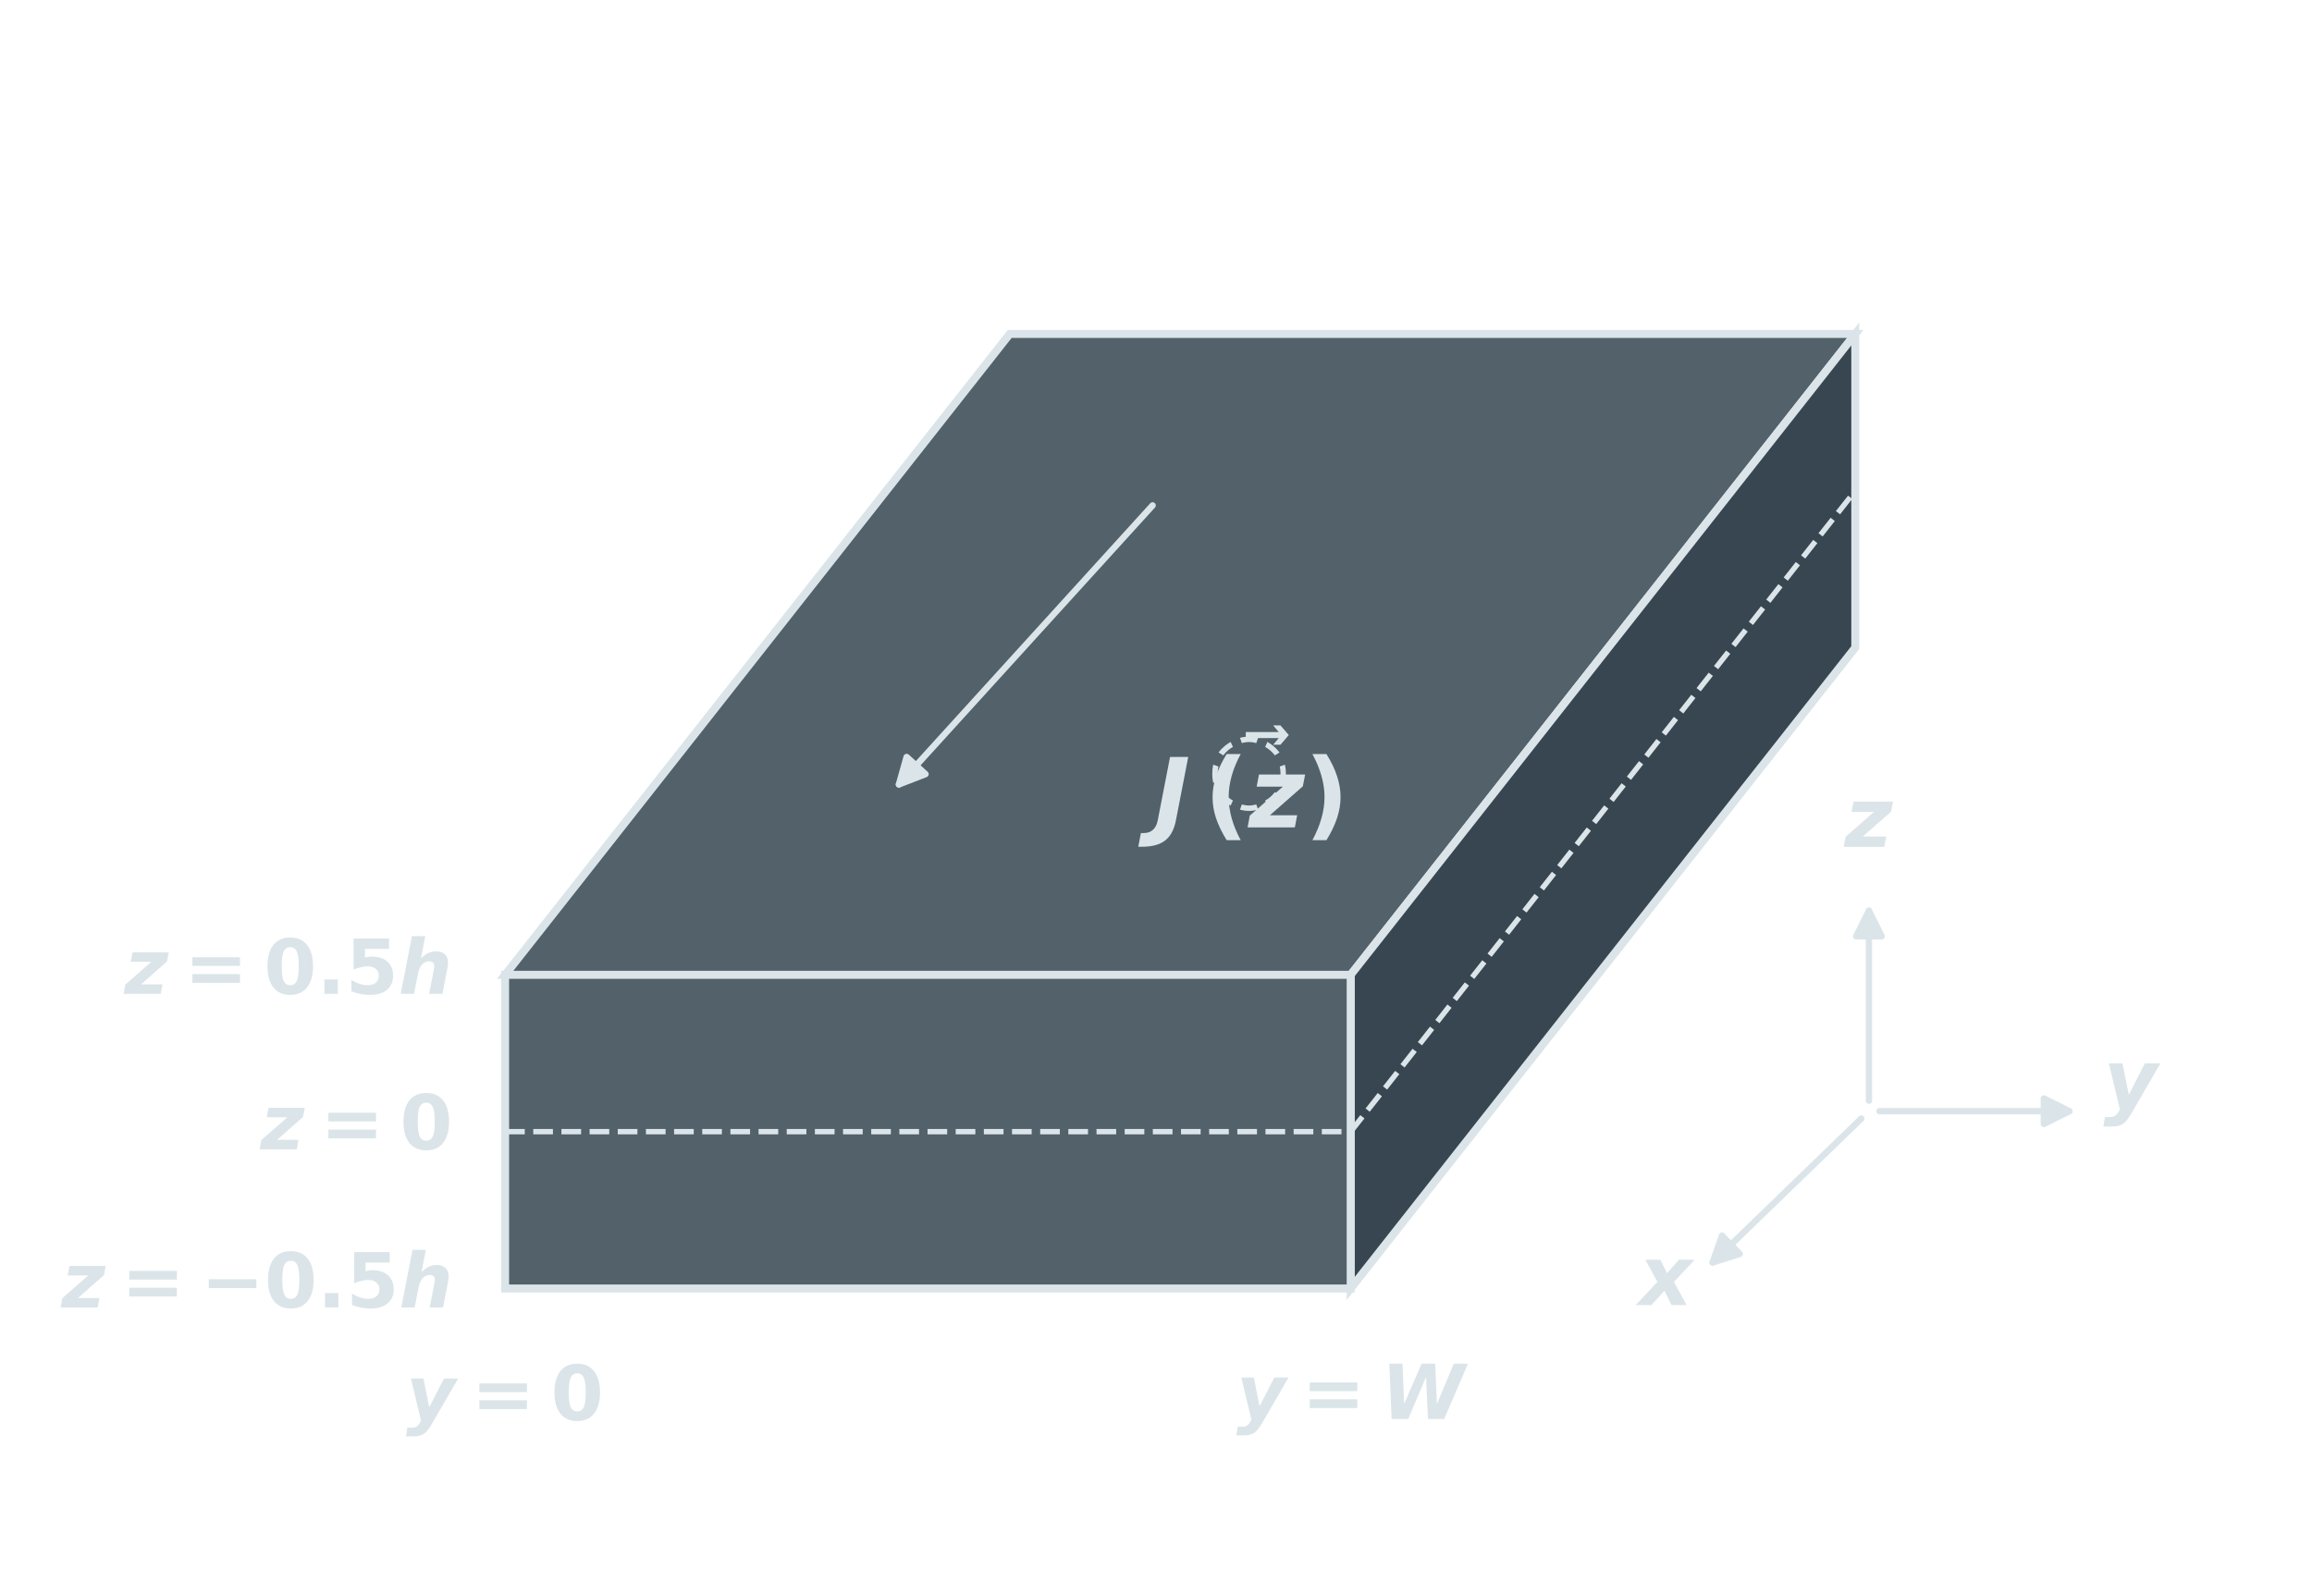
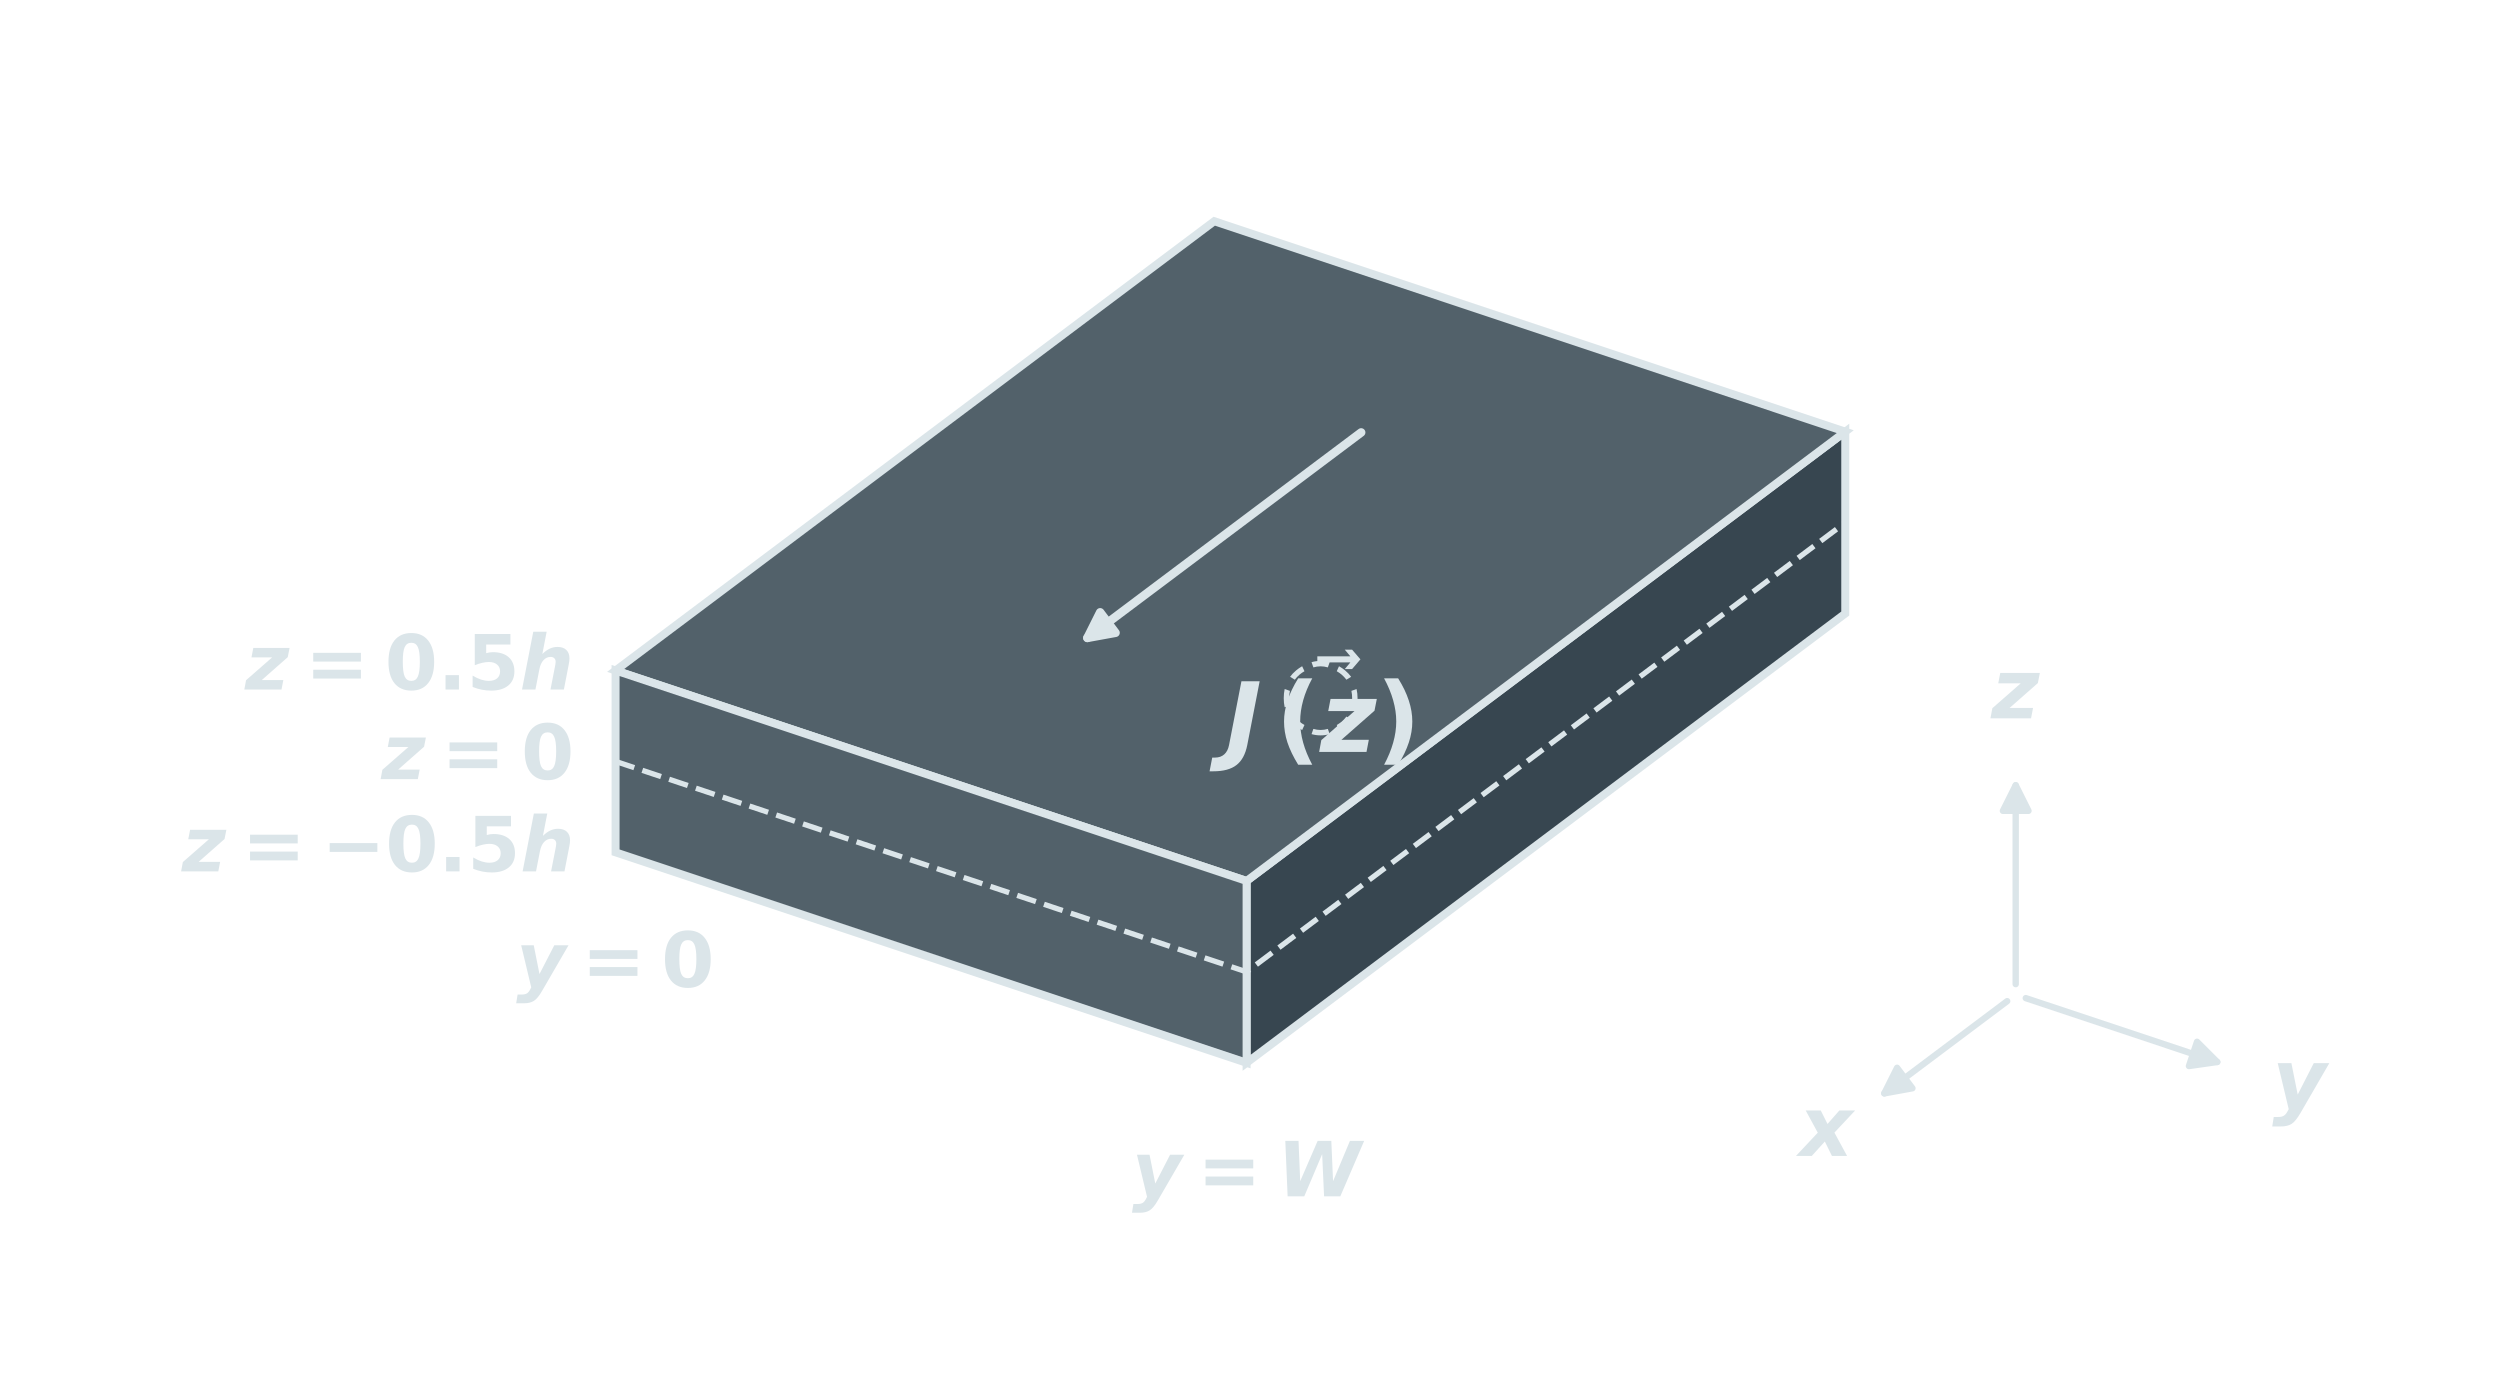
- <svg xmlns="http://www.w3.org/2000/svg" width="435.115pt" height="300.24pt" viewBox="0 0 435.115 300.24" version="1.1">
+ <svg xmlns="http://www.w3.org/2000/svg" width="469.44pt" height="258.564pt" viewBox="0 0 469.44 258.564" version="1.1">
  <defs>
    <style type="text/css">*{stroke-linejoin: round; stroke-linecap: butt}</style>
  </defs>
  <g id="figure_1">
    <g id="patch_1">
-       <path d="M 0 300.24  L 435.115 300.24  L 435.115 0  L 0 0  L 0 300.24  z " style="fill: none" />
+       <path d="M 0 258.564  L 469.44 258.564  L 469.44 -0  L 0 -0  L 0 258.564  z " style="fill: none" />
    </g>
    <g id="axes_1">
      <g id="patch_2">
-         <path d="M 95.061 183.487  L 254.195 183.487  L 349.161 62.853  L 190.028 62.853  z " clip-path="url(#p6164a14128)" style="fill: #52616a; stroke: #dbe5e9; stroke-width: 1.5; stroke-linejoin: miter" />
+         <path d="M 234.081 199.569  L 346.496 115.207  L 346.496 81.061  L 234.081 165.423  z " clip-path="url(#p740f17b9db)" style="fill: #374650; stroke: #dbe5e9; stroke-width: 1.5; stroke-linejoin: miter" />
      </g>
      <g id="patch_3">
-         <path d="M 254.195 242.52  L 254.195 183.487  L 349.161 62.853  L 349.161 121.887  z " clip-path="url(#p6164a14128)" style="fill: #374650; stroke: #dbe5e9; stroke-width: 1.5; stroke-linejoin: miter" />
+         <path d="M 115.589 125.902  L 234.081 165.423  L 346.496 81.061  L 228.004 41.54  z " clip-path="url(#p740f17b9db)" style="fill: #52616a; stroke: #dbe5e9; stroke-width: 1.5; stroke-linejoin: miter" />
      </g>
      <g id="patch_4">
-         <path d="M 95.061 242.52  L 254.195 242.52  L 254.195 183.487  L 95.061 183.487  z " clip-path="url(#p6164a14128)" style="fill: #52616a; stroke: #dbe5e9; stroke-width: 1.5; stroke-linejoin: miter" />
+         <path d="M 115.589 160.048  L 234.081 199.569  L 234.081 165.423  L 115.589 125.902  z " clip-path="url(#p740f17b9db)" style="fill: #52616a; stroke: #dbe5e9; stroke-width: 1.5; stroke-linejoin: miter" />
      </g>
      <g id="patch_5">
-         <path d="M 216.917 95.132  Q 192.595 121.886 169.176 147.647  " clip-path="url(#p6164a14128)" style="fill: none; stroke: #dbe5e9; stroke-width: 1.2; stroke-linecap: round" />
-         <path d="M 174.181 145.71  L 169.176 147.647  L 170.629 142.481  z " clip-path="url(#p6164a14128)" style="fill: #dbe5e9; stroke: #dbe5e9; stroke-width: 1.2; stroke-linecap: round" />
+         <path d="M 255.592 81.205  Q 229.174 101.03 204.187 119.782  " clip-path="url(#p740f17b9db)" style="fill: none; stroke: #dbe5e9; stroke-width: 1.6; stroke-linecap: round" />
+         <path d="M 209.467 118.82  L 204.187 119.782  L 206.586 114.981  z " clip-path="url(#p740f17b9db)" style="fill: #dbe5e9; stroke: #dbe5e9; stroke-width: 1.6; stroke-linecap: round" />
      </g>
      <g id="patch_6">
-         <path d="M 350.292 210.543  Q 335.816 224.552 322.303 237.629  " clip-path="url(#p6164a14128)" style="fill: none; stroke: #dbe5e9; stroke-width: 1.2; stroke-linecap: round" />
-         <path d="M 327.421 236.016  L 322.303 237.629  L 324.083 232.566  z " clip-path="url(#p6164a14128)" style="fill: #dbe5e9; stroke: #dbe5e9; stroke-width: 1.2; stroke-linecap: round" />
+         <path d="M 376.9 187.993  Q 364.827 197.054 353.828 205.308  " clip-path="url(#p740f17b9db)" style="fill: none; stroke: #dbe5e9; stroke-width: 1.2; stroke-linecap: round" />
+         <path d="M 359.107 204.347  L 353.828 205.308  L 356.226 200.508  z " clip-path="url(#p740f17b9db)" style="fill: #dbe5e9; stroke: #dbe5e9; stroke-width: 1.2; stroke-linecap: round" />
      </g>
      <g id="patch_7">
-         <path d="M 353.726 209.153  Q 372.261 209.153 389.455 209.153  " clip-path="url(#p6164a14128)" style="fill: none; stroke: #dbe5e9; stroke-width: 1.2; stroke-linecap: round" />
-         <path d="M 384.655 206.753  L 389.455 209.153  L 384.655 211.553  z " clip-path="url(#p6164a14128)" style="fill: #dbe5e9; stroke: #dbe5e9; stroke-width: 1.2; stroke-linecap: round" />
+         <path d="M 380.394 187.426  Q 399.006 193.633 416.345 199.416  " clip-path="url(#p740f17b9db)" style="fill: none; stroke: #dbe5e9; stroke-width: 1.2; stroke-linecap: round" />
+         <path d="M 412.551 195.621  L 416.345 199.416  L 411.032 200.174  z " clip-path="url(#p740f17b9db)" style="fill: #dbe5e9; stroke: #dbe5e9; stroke-width: 1.2; stroke-linecap: round" />
      </g>
      <g id="patch_8">
-         <path d="M 351.728 207.156  Q 351.728 188.62 351.728 171.427  " clip-path="url(#p6164a14128)" style="fill: none; stroke: #dbe5e9; stroke-width: 1.2; stroke-linecap: round" />
-         <path d="M 349.328 176.227  L 351.728 171.427  L 354.128 176.227  z " clip-path="url(#p6164a14128)" style="fill: #dbe5e9; stroke: #dbe5e9; stroke-width: 1.2; stroke-linecap: round" />
+         <path d="M 378.499 184.795  Q 378.499 165.454 378.499 147.454  " clip-path="url(#p740f17b9db)" style="fill: none; stroke: #dbe5e9; stroke-width: 1.2; stroke-linecap: round" />
+         <path d="M 376.099 152.254  L 378.499 147.454  L 380.899 152.254  z " clip-path="url(#p740f17b9db)" style="fill: #dbe5e9; stroke: #dbe5e9; stroke-width: 1.2; stroke-linecap: round" />
      </g>
      <g id="line2d_1">
-         <path d="M 95.061 213.003  L 254.195 213.003  L 349.161 92.37  " clip-path="url(#p6164a14128)" style="fill: none; stroke-dasharray: 3.7,1.6; stroke-dashoffset: 0; stroke: #dbe5e9" />
+         <path d="M 115.589 142.975  L 234.081 182.496  L 346.496 98.134  " clip-path="url(#p740f17b9db)" style="fill: none; stroke-dasharray: 3.7,1.6; stroke-dashoffset: 0; stroke: #dbe5e9" />
      </g>
      <g id="text_1">
-         <g style="fill: #dbe5e9" transform="translate(23.389 187.203)">
+         <g style="fill: #dbe5e9" transform="translate(46.00149 129.6184)">
          <text>
            <tspan x="0" y="-0.141" style="font-style: oblique; font-weight: 700; font-size: 14.3px; font-family: 'DejaVu Sans'; fill: #dbe5e9">z</tspan>
            <tspan x="51.586" y="-0.141" style="font-style: oblique; font-weight: 700; font-size: 14.3px; font-family: 'DejaVu Sans'; fill: #dbe5e9">h</tspan>
            <tspan x="11.301" y="-0.141" style="font-weight: 700; font-size: 14.3px; font-family: 'DejaVu Sans'; fill: #dbe5e9">=</tspan>
            <tspan x="26.259" y="-0.141" style="font-weight: 700; font-size: 14.3px; font-family: 'DejaVu Sans'; fill: #dbe5e9">0</tspan>
            <tspan x="36.207" y="-0.141" style="font-weight: 700; font-size: 14.3px; font-family: 'DejaVu Sans'; fill: #dbe5e9">.</tspan>
            <tspan x="41.638" y="-0.141" style="font-weight: 700; font-size: 14.3px; font-family: 'DejaVu Sans'; fill: #dbe5e9">5</tspan>
          </text>
        </g>
      </g>
      <g id="text_2">
-         <g style="fill: #dbe5e9" transform="translate(48.986 216.718)">
+         <g style="fill: #dbe5e9" transform="translate(71.59849 146.6899)">
          <text>
            <tspan x="0" y="-0.391" style="font-style: oblique; font-weight: 700; font-size: 14.3px; font-family: 'DejaVu Sans'; fill: #dbe5e9">z</tspan>
            <tspan x="11.301" y="-0.391" style="font-weight: 700; font-size: 14.3px; font-family: 'DejaVu Sans'; fill: #dbe5e9">=</tspan>
            <tspan x="26.259" y="-0.391" style="font-weight: 700; font-size: 14.3px; font-family: 'DejaVu Sans'; fill: #dbe5e9">0</tspan>
          </text>
        </g>
      </g>
      <g id="text_3">
-         <g style="fill: #dbe5e9" transform="translate(11.52 246.2363)">
+         <g style="fill: #dbe5e9" transform="translate(34.13249 163.7647)">
          <text>
            <tspan x="0" y="-0.141" style="font-style: oblique; font-weight: 700; font-size: 14.3px; font-family: 'DejaVu Sans'; fill: #dbe5e9">z</tspan>
            <tspan x="63.565" y="-0.141" style="font-style: oblique; font-weight: 700; font-size: 14.3px; font-family: 'DejaVu Sans'; fill: #dbe5e9">h</tspan>
            <tspan x="11.301" y="-0.141" style="font-weight: 700; font-size: 14.3px; font-family: 'DejaVu Sans'; fill: #dbe5e9">=</tspan>
            <tspan x="26.259" y="-0.141" style="font-weight: 700; font-size: 14.3px; font-family: 'DejaVu Sans'; fill: #dbe5e9">−</tspan>
            <tspan x="38.239" y="-0.141" style="font-weight: 700; font-size: 14.3px; font-family: 'DejaVu Sans'; fill: #dbe5e9">0</tspan>
            <tspan x="48.186" y="-0.141" style="font-weight: 700; font-size: 14.3px; font-family: 'DejaVu Sans'; fill: #dbe5e9">.</tspan>
            <tspan x="53.617" y="-0.141" style="font-weight: 700; font-size: 14.3px; font-family: 'DejaVu Sans'; fill: #dbe5e9">5</tspan>
          </text>
        </g>
      </g>
      <g id="text_4">
-         <g style="fill: #dbe5e9" transform="translate(76.39983 267.6733)">
+         <g style="fill: #dbe5e9" transform="translate(96.92721 185.7017)">
          <text>
            <tspan x="0" y="-0.391" style="font-style: oblique; font-weight: 700; font-size: 14.3px; font-family: 'DejaVu Sans'; fill: #dbe5e9">y</tspan>
            <tspan x="12.299" y="-0.391" style="font-weight: 700; font-size: 14.3px; font-family: 'DejaVu Sans'; fill: #dbe5e9">=</tspan>
            <tspan x="27.258" y="-0.391" style="font-weight: 700; font-size: 14.3px; font-family: 'DejaVu Sans'; fill: #dbe5e9">0</tspan>
          </text>
        </g>
      </g>
      <g id="text_5">
-         <g style="fill: #dbe5e9" transform="translate(232.6732 267.6733)">
+         <g style="fill: #dbe5e9" transform="translate(212.5593 225.2228)">
          <text>
            <tspan x="0" y="-0.578" style="font-style: oblique; font-weight: 700; font-size: 14.3px; font-family: 'DejaVu Sans'; fill: #dbe5e9">y</tspan>
            <tspan x="27.258" y="-0.578" style="font-style: oblique; font-weight: 700; font-size: 14.3px; font-family: 'DejaVu Sans'; fill: #dbe5e9">W</tspan>
            <tspan x="12.299" y="-0.578" style="font-weight: 700; font-size: 14.3px; font-family: 'DejaVu Sans'; fill: #dbe5e9">=</tspan>
          </text>
        </g>
      </g>
      <g id="text_6">
-         <g style="fill: #dbe5e9" transform="translate(217.2347 156.5532)">
+         <g style="fill: #dbe5e9" transform="translate(230.1429 142.0087)">
          <text>
            <tspan x="9.406" y="-0.819" style="font-weight: 700; font-size: 18.2px; font-family: 'DejaVu Sans'; fill: #dbe5e9">(</tspan>
            <tspan x="9.898" y="-6.188" style="font-weight: 700; font-size: 18.2px; font-family: 'DejaVu Sans'; fill: #dbe5e9">⃗</tspan>
            <tspan x="28.304" y="-0.819" style="font-weight: 700; font-size: 18.2px; font-family: 'DejaVu Sans'; fill: #dbe5e9">)</tspan>
            <tspan x="0" y="-0.819" style="font-style: oblique; font-weight: 700; font-size: 18.2px; font-family: 'DejaVu Sans'; fill: #dbe5e9">J</tspan>
            <tspan x="17.719" y="-0.819" style="font-style: oblique; font-weight: 700; font-size: 18.2px; font-family: 'DejaVu Sans'; fill: #dbe5e9">z</tspan>
          </text>
        </g>
      </g>
      <g id="text_7">
-         <g style="fill: #dbe5e9" transform="translate(308.466 246.1133)">
+         <g style="fill: #dbe5e9" transform="translate(337.8815 217.5227)">
          <text>
            <tspan x="0" y="-0.469" style="font-style: oblique; font-weight: 700; font-size: 15.6px; font-family: 'DejaVu Sans'; fill: #dbe5e9">x</tspan>
          </text>
        </g>
      </g>
      <g id="text_8">
-         <g style="fill: #dbe5e9" transform="translate(395.86 209.1533)">
+         <g style="fill: #dbe5e9" transform="translate(426.6726 208.6305)">
          <text>
            <tspan x="0" y="-0.469" style="font-style: oblique; font-weight: 700; font-size: 15.6px; font-family: 'DejaVu Sans'; fill: #dbe5e9">y</tspan>
          </text>
        </g>
      </g>
      <g id="text_9">
-         <g style="fill: #dbe5e9" transform="translate(347.126 159.8733)">
+         <g style="fill: #dbe5e9" transform="translate(373.8971 135.3583)">
          <text>
            <tspan x="0" y="-0.469" style="font-style: oblique; font-weight: 700; font-size: 15.6px; font-family: 'DejaVu Sans'; fill: #dbe5e9">z</tspan>
          </text>
        </g>
      </g>
    </g>
  </g>
  <defs>
-     <clipPath id="p6164a14128">
-       <rect x="12.928" y="11.52" width="410.667" height="277.2" />
+     <clipPath id="p740f17b9db">
+       <rect x="11.52" y="11.52" width="446.4" height="235.524" />
    </clipPath>
  </defs>
</svg>
